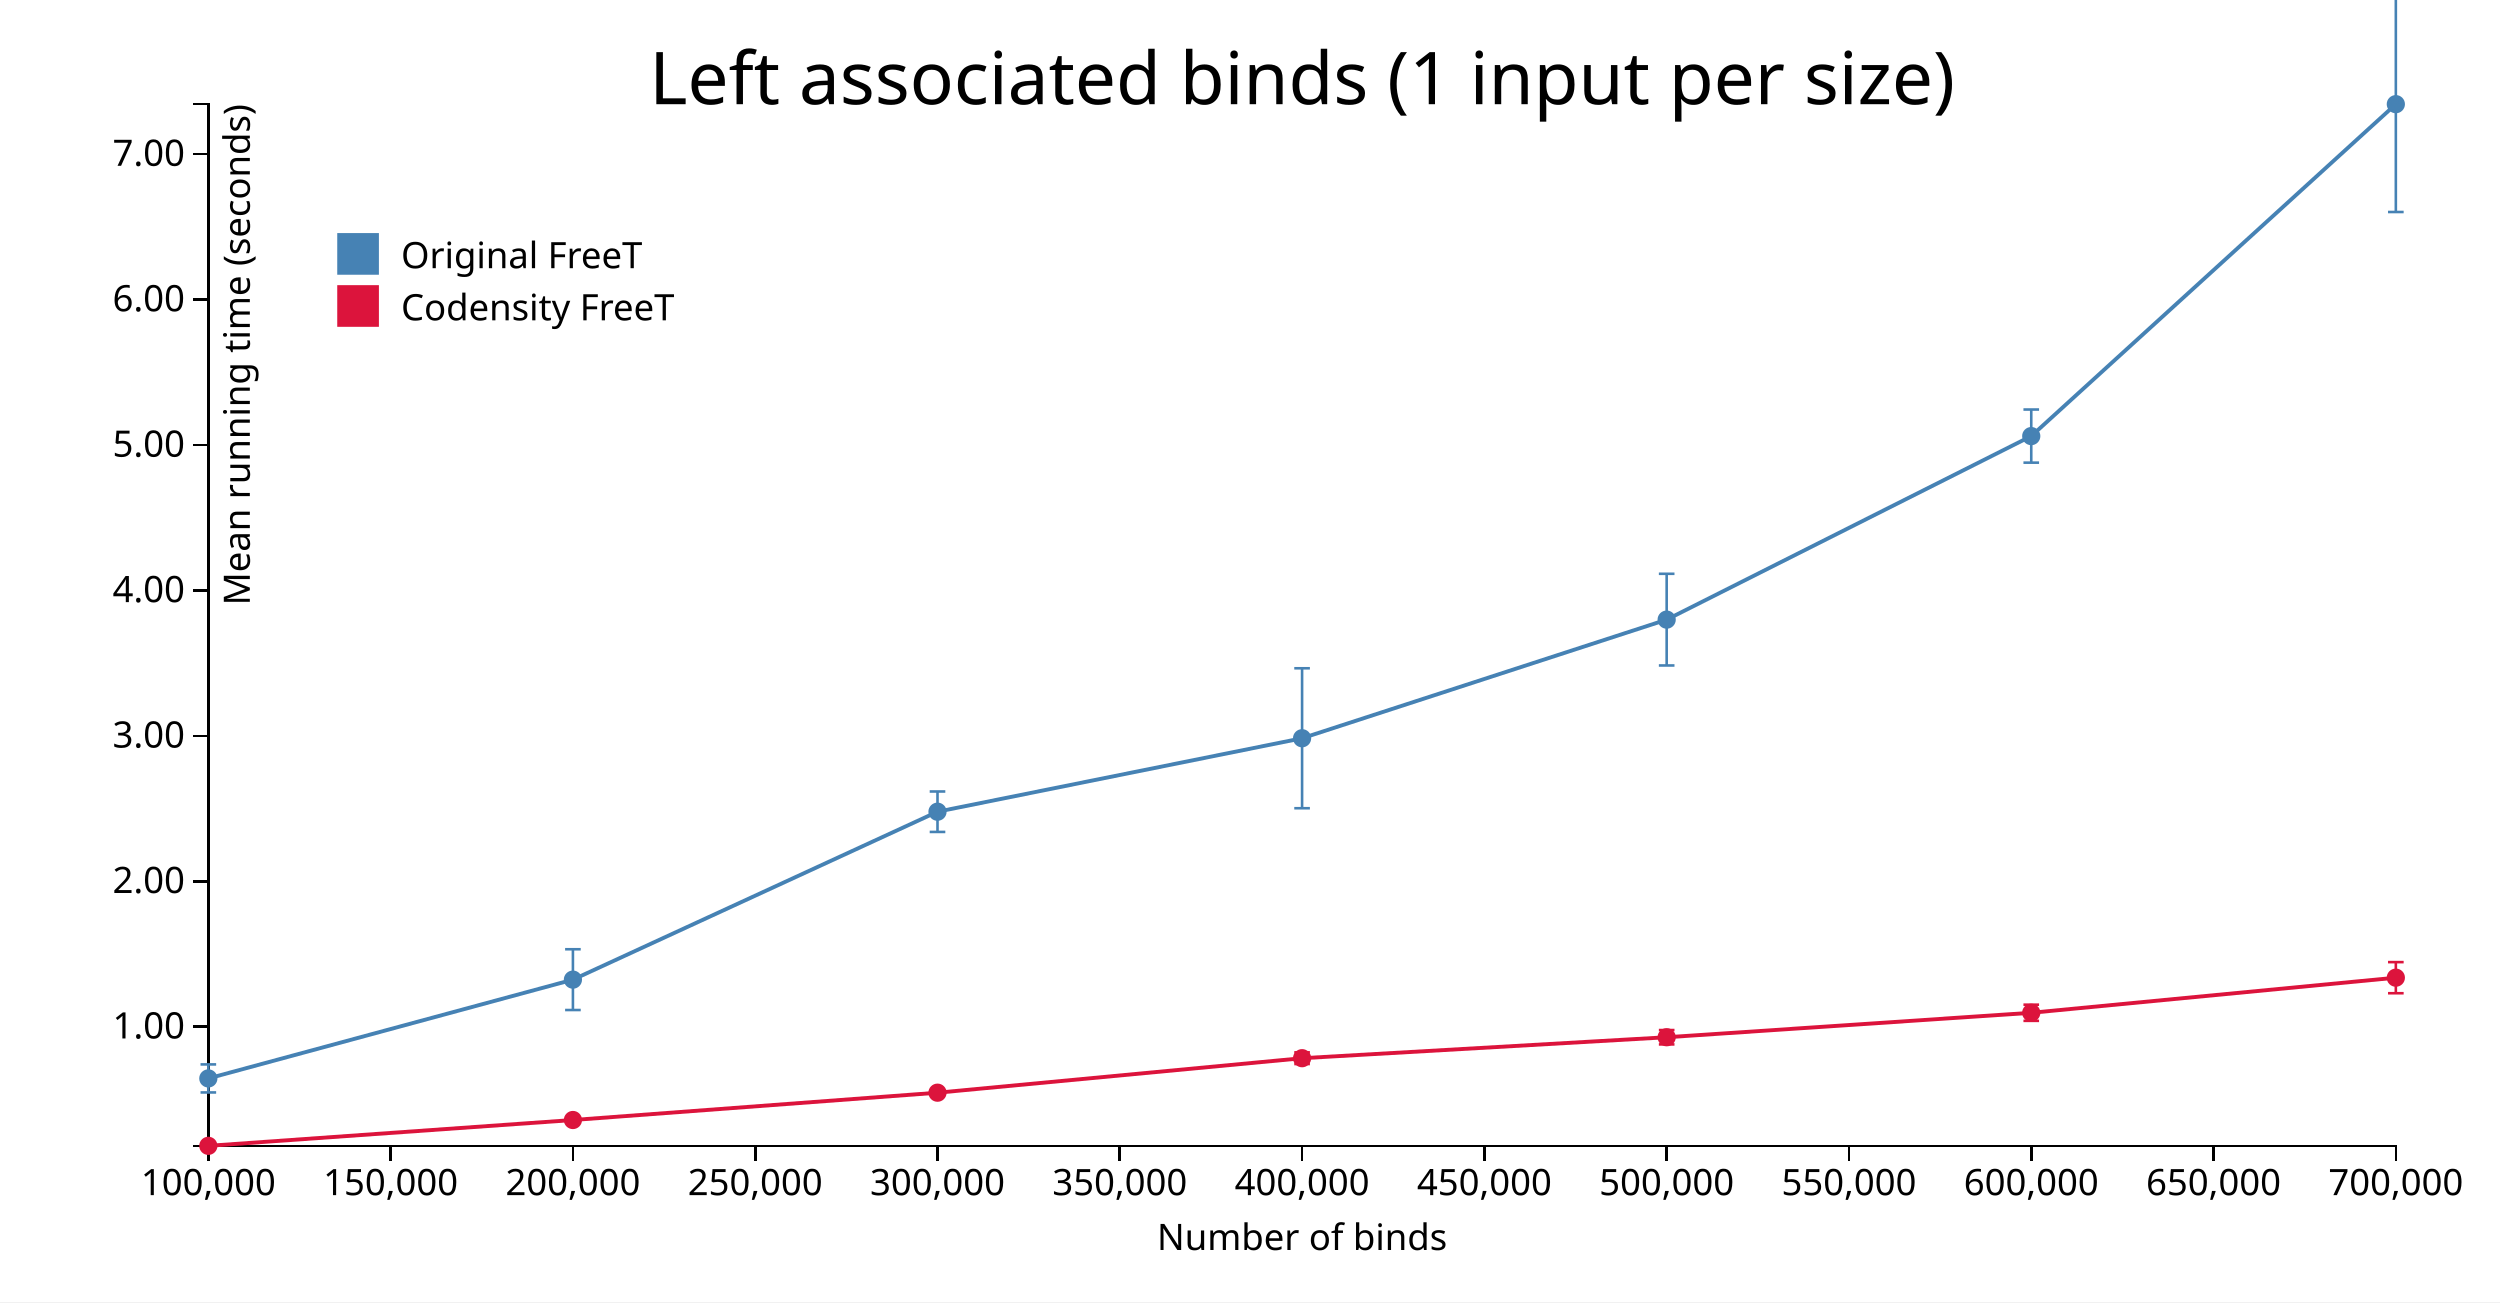
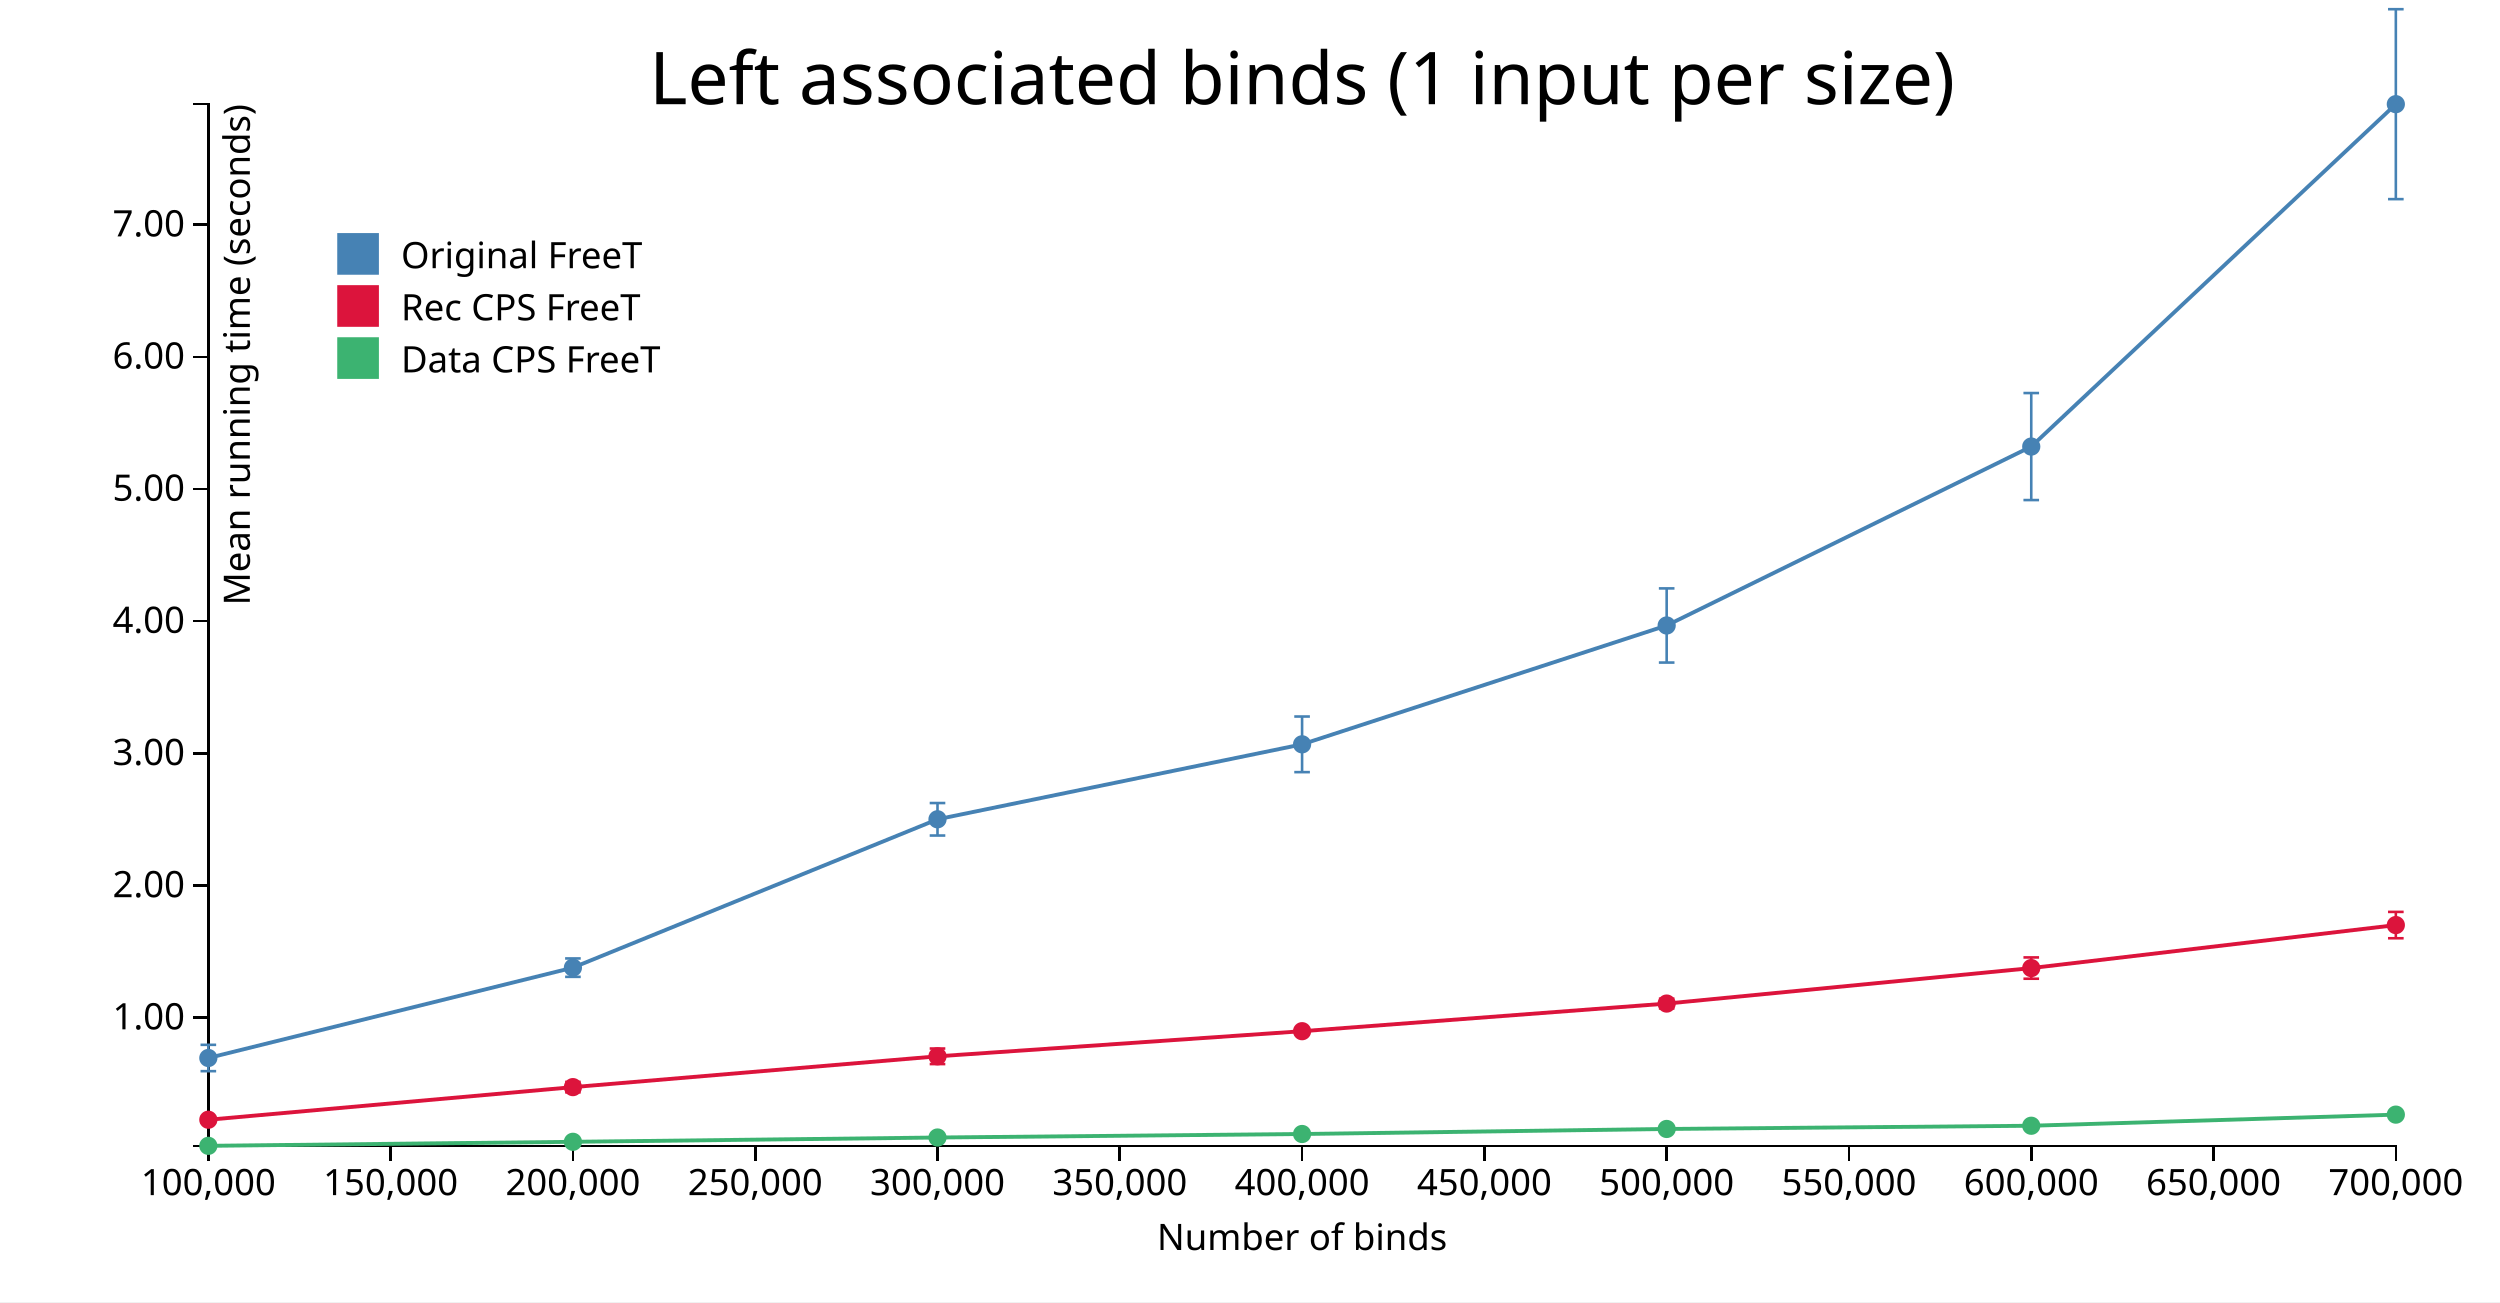
<svg xmlns="http://www.w3.org/2000/svg" width="960" height="500">
  <defs>
    <style type="text/css">
.background {
  fill: white;
}

text {
  font-size: 14px;
  font-family: sans-serif;
}

.axis-path,
.axis-line {
  fill: none;
  stroke: #000;
  stroke-width: 1px;
  shape-rendering: crispEdges;
}

.line {
  fill: none;
  stroke-width: 1.5px;
}

.data-series-0 {
  stroke: steelblue;
  fill: steelblue;
}

.data-series-1 {
  stroke: crimson;
  fill: crimson;
}

.data-series-2 {
  stroke: mediumseagreen;
  fill: mediumseagreen;
}

.data-series-3 {
  stroke: mediumslateblue;
  fill: mediumslateblue;
}

.data-series-4 {
  stroke: goldenrod;
  fill: goldenrod;
}

.error-bar {
  fill: none;
}
</style>
  </defs>
  <rect width="960" height="500" class="background" />
  <g transform="translate(80,40)">
    <g transform="translate(420, 0)">
      <text style="text-anchor: middle; font-size: 28px;">Left associated binds (1 input per size)</text>
    </g>
    <g class="x axis" transform="translate(0,400)">
      <g class="tick" transform="translate(0,0)" style="opacity: 1;">
        <line y2="6" x2="0" class="axis-line" />
        <text dy=".71em" y="9" x="0" style="text-anchor: middle;">100,000</text>
      </g>
      <g class="tick" transform="translate(70,0)" style="opacity: 1;">
        <line y2="6" x2="0" class="axis-line" />
        <text dy=".71em" y="9" x="0" style="text-anchor: middle;">150,000</text>
      </g>
      <g class="tick" transform="translate(140,0)" style="opacity: 1;">
        <line y2="6" x2="0" class="axis-line" />
        <text dy=".71em" y="9" x="0" style="text-anchor: middle;">200,000</text>
      </g>
      <g class="tick" transform="translate(210,0)" style="opacity: 1;">
        <line y2="6" x2="0" class="axis-line" />
        <text dy=".71em" y="9" x="0" style="text-anchor: middle;">250,000</text>
      </g>
      <g class="tick" transform="translate(280,0)" style="opacity: 1;">
        <line y2="6" x2="0" class="axis-line" />
        <text dy=".71em" y="9" x="0" style="text-anchor: middle;">300,000</text>
      </g>
      <g class="tick" transform="translate(350,0)" style="opacity: 1;">
        <line y2="6" x2="0" class="axis-line" />
        <text dy=".71em" y="9" x="0" style="text-anchor: middle;">350,000</text>
      </g>
      <g class="tick" transform="translate(420,0)" style="opacity: 1;">
        <line y2="6" x2="0" class="axis-line" />
        <text dy=".71em" y="9" x="0" style="text-anchor: middle;">400,000</text>
      </g>
      <g class="tick" transform="translate(490,0)" style="opacity: 1;">
        <line y2="6" x2="0" class="axis-line" />
        <text dy=".71em" y="9" x="0" style="text-anchor: middle;">450,000</text>
      </g>
      <g class="tick" transform="translate(560,0)" style="opacity: 1;">
        <line y2="6" x2="0" class="axis-line" />
        <text dy=".71em" y="9" x="0" style="text-anchor: middle;">500,000</text>
      </g>
      <g class="tick" transform="translate(630,0)" style="opacity: 1;">
        <line y2="6" x2="0" class="axis-line" />
        <text dy=".71em" y="9" x="0" style="text-anchor: middle;">550,000</text>
      </g>
      <g class="tick" transform="translate(700,0)" style="opacity: 1;">
        <line y2="6" x2="0" class="axis-line" />
        <text dy=".71em" y="9" x="0" style="text-anchor: middle;">600,000</text>
      </g>
      <g class="tick" transform="translate(770,0)" style="opacity: 1;">
        <line y2="6" x2="0" class="axis-line" />
        <text dy=".71em" y="9" x="0" style="text-anchor: middle;">650,000</text>
      </g>
      <g class="tick" transform="translate(840,0)" style="opacity: 1;">
        <line y2="6" x2="0" class="axis-line" />
        <text dy=".71em" y="9" x="0" style="text-anchor: middle;">700,000</text>
      </g>
      <path class="axis-path" d="M0,6V0H840V6" />
      <text x="420" y="40" style="text-anchor: middle;">Number of binds</text>
    </g>
    <g class="y axis">
-       <g class="tick" transform="translate(0,354.2853)" style="opacity: 1;">
+       <g class="tick" transform="translate(0,350.7853)" style="opacity: 1;">
        <line x2="-6" y2="0" class="axis-line" />
        <text dy=".32em" x="-9" y="0" style="text-anchor: end;">1.00</text>
      </g>
-       <g class="tick" transform="translate(0,298.4376)" style="opacity: 1;">
+       <g class="tick" transform="translate(0,300.0364)" style="opacity: 1;">
        <line x2="-6" y2="0" class="axis-line" />
        <text dy=".32em" x="-9" y="0" style="text-anchor: end;">2.00</text>
      </g>
-       <g class="tick" transform="translate(0,242.5898)" style="opacity: 1;">
+       <g class="tick" transform="translate(0,249.2874)" style="opacity: 1;">
        <line x2="-6" y2="0" class="axis-line" />
        <text dy=".32em" x="-9" y="0" style="text-anchor: end;">3.00</text>
      </g>
-       <g class="tick" transform="translate(0,186.742)" style="opacity: 1;">
+       <g class="tick" transform="translate(0,198.5385)" style="opacity: 1;">
        <line x2="-6" y2="0" class="axis-line" />
        <text dy=".32em" x="-9" y="0" style="text-anchor: end;">4.00</text>
      </g>
-       <g class="tick" transform="translate(0,130.8942)" style="opacity: 1;">
+       <g class="tick" transform="translate(0,147.7896)" style="opacity: 1;">
        <line x2="-6" y2="0" class="axis-line" />
        <text dy=".32em" x="-9" y="0" style="text-anchor: end;">5.00</text>
      </g>
-       <g class="tick" transform="translate(0,75.0464)" style="opacity: 1;">
+       <g class="tick" transform="translate(0,97.04063)" style="opacity: 1;">
        <line x2="-6" y2="0" class="axis-line" />
        <text dy=".32em" x="-9" y="0" style="text-anchor: end;">6.00</text>
      </g>
-       <g class="tick" transform="translate(0,19.19861)" style="opacity: 1;">
+       <g class="tick" transform="translate(0,46.29169)" style="opacity: 1;">
        <line x2="-6" y2="0" class="axis-line" />
        <text dy=".32em" x="-9" y="0" style="text-anchor: end;">7.00</text>
      </g>
      <path class="axis-path" d="M-6,0H0V400H-6" />
      <text transform="rotate(-90)" y="6" dy=".71em" style="text-anchor: end;">Mean running time (seconds)</text>
    </g>
    <g class="data-series-0">
-       <circle cx="0" cy="374.116" r="3" />
-       <circle cx="140" cy="336.179" r="3" />
-       <circle cx="280" cy="271.697" r="3" />
-       <circle cx="420" cy="243.487" r="3" />
-       <circle cx="560" cy="197.938" r="3" />
-       <circle cx="700" cy="127.459" r="3" />
+       <circle cx="0" cy="366.271" r="3" />
+       <circle cx="140" cy="331.576" r="3" />
+       <circle cx="280" cy="274.605" r="3" />
+       <circle cx="420" cy="245.822" r="3" />
+       <circle cx="560" cy="200.183" r="3" />
+       <circle cx="700" cy="131.478" r="3" />
      <circle cx="840" cy="0" r="3" />
-       <path class="error-bar" x="0" y="374.116" d="M 0 374.116 V 368.732 h -3 h 6 h -3 V 379.501 h -3 h 6" />
-       <path class="error-bar" x="140" y="336.179" d="M 140 336.179 V 324.511 h -3 h 6 h -3 V 347.848 h -3 h 6" />
-       <path class="error-bar" x="280" y="271.697" d="M 280 271.697 V 263.931 h -3 h 6 h -3 V 279.462 h -3 h 6" />
-       <path class="error-bar" x="420" y="243.487" d="M 420 243.487 V 216.616 h -3 h 6 h -3 V 270.359 h -3 h 6" />
-       <path class="error-bar" x="560" y="197.938" d="M 560 197.938 V 180.336 h -3 h 6 h -3 V 215.54 h -3 h 6" />
-       <path class="error-bar" x="700" y="127.459" d="M 700 127.459 V 117.259 h -3 h 6 h -3 V 137.658 h -3 h 6" />
-       <path class="error-bar" x="840" y="0" d="M 840 0 V -41.409 h -3 h 6 h -3 V 41.409 h -3 h 6" />
-       <path class="line" d="M0,374.116L140,336.179L280,271.697L420,243.487L560,197.938L700,127.459L840,0" />
+       <path class="error-bar" x="0" y="366.271" d="M 0 366.271 V 361.214 h -3 h 6 h -3 V 371.327 h -3 h 6" />
+       <path class="error-bar" x="140" y="331.576" d="M 140 331.576 V 328.041 h -3 h 6 h -3 V 335.11 h -3 h 6" />
+       <path class="error-bar" x="280" y="274.605" d="M 280 274.605 V 268.367 h -3 h 6 h -3 V 280.843 h -3 h 6" />
+       <path class="error-bar" x="420" y="245.822" d="M 420 245.822 V 235.143 h -3 h 6 h -3 V 256.501 h -3 h 6" />
+       <path class="error-bar" x="560" y="200.183" d="M 560 200.183 V 185.942 h -3 h 6 h -3 V 214.424 h -3 h 6" />
+       <path class="error-bar" x="700" y="131.478" d="M 700 131.478 V 110.93 h -3 h 6 h -3 V 152.025 h -3 h 6" />
+       <path class="error-bar" x="840" y="0" d="M 840 0 V -36.467 h -3 h 6 h -3 V 36.467 h -3 h 6" />
+       <path class="line" d="M0,366.271L140,331.576L280,274.605L420,245.822L560,200.183L700,131.478L840,0" />
    </g>
    <g class="data-series-1">
+       <circle cx="0" cy="389.976" r="3" />
+       <circle cx="140" cy="377.453" r="3" />
+       <circle cx="280" cy="365.62" r="3" />
+       <circle cx="420" cy="355.979" r="3" />
+       <circle cx="560" cy="345.369" r="3" />
+       <circle cx="700" cy="331.743" r="3" />
+       <circle cx="840" cy="315.228" r="3" />
+       <path class="error-bar" x="0" y="389.976" d="M 0 389.976 V 388.91 h -3 h 6 h -3 V 391.043 h -3 h 6" />
+       <path class="error-bar" x="140" y="377.453" d="M 140 377.453 V 375.45 h -3 h 6 h -3 V 379.456 h -3 h 6" />
+       <path class="error-bar" x="280" y="365.62" d="M 280 365.62 V 362.633 h -3 h 6 h -3 V 368.607 h -3 h 6" />
+       <path class="error-bar" x="420" y="355.979" d="M 420 355.979 V 354.854 h -3 h 6 h -3 V 357.103 h -3 h 6" />
+       <path class="error-bar" x="560" y="345.369" d="M 560 345.369 V 343.487 h -3 h 6 h -3 V 347.251 h -3 h 6" />
+       <path class="error-bar" x="700" y="331.743" d="M 700 331.743 V 327.649 h -3 h 6 h -3 V 335.836 h -3 h 6" />
+       <path class="error-bar" x="840" y="315.228" d="M 840 315.228 V 310.169 h -3 h 6 h -3 V 320.288 h -3 h 6" />
+       <path class="line" d="M0,389.976L140,377.453L280,365.62L420,355.979L560,345.369L700,331.743L840,315.228" />
+     </g>
+     <g class="data-series-2">
      <circle cx="0" cy="400" r="3" />
-       <circle cx="140" cy="390.081" r="3" />
-       <circle cx="280" cy="379.593" r="3" />
-       <circle cx="420" cy="366.348" r="3" />
-       <circle cx="560" cy="358.298" r="3" />
-       <circle cx="700" cy="348.903" r="3" />
-       <circle cx="840" cy="335.427" r="3" />
-       <path class="error-bar" x="0" y="400" d="M 0 400 V 399.766 h -3 h 6 h -3 V 400.234 h -3 h 6" />
-       <path class="error-bar" x="140" y="390.081" d="M 140 390.081 V 389.506 h -3 h 6 h -3 V 390.656 h -3 h 6" />
-       <path class="error-bar" x="280" y="379.593" d="M 280 379.593 V 378.826 h -3 h 6 h -3 V 380.36 h -3 h 6" />
-       <path class="error-bar" x="420" y="366.348" d="M 420 366.348 V 364.104 h -3 h 6 h -3 V 368.592 h -3 h 6" />
-       <path class="error-bar" x="560" y="358.298" d="M 560 358.298 V 355.541 h -3 h 6 h -3 V 361.056 h -3 h 6" />
-       <path class="error-bar" x="700" y="348.903" d="M 700 348.903 V 345.799 h -3 h 6 h -3 V 352.006 h -3 h 6" />
-       <path class="error-bar" x="840" y="335.427" d="M 840 335.427 V 329.454 h -3 h 6 h -3 V 341.401 h -3 h 6" />
-       <path class="line" d="M0,400L140,390.081L280,379.593L420,366.348L560,358.298L700,348.903L840,335.427" />
+       <circle cx="140" cy="398.454" r="3" />
+       <circle cx="280" cy="396.806" r="3" />
+       <circle cx="420" cy="395.455" r="3" />
+       <circle cx="560" cy="393.521" r="3" />
+       <circle cx="700" cy="392.287" r="3" />
+       <circle cx="840" cy="388.017" r="3" />
+       <path class="error-bar" x="0" y="400" d="M 0 400 V 399.95 h -3 h 6 h -3 V 400.05 h -3 h 6" />
+       <path class="error-bar" x="140" y="398.454" d="M 140 398.454 V 398.416 h -3 h 6 h -3 V 398.492 h -3 h 6" />
+       <path class="error-bar" x="280" y="396.806" d="M 280 396.806 V 396.766 h -3 h 6 h -3 V 396.845 h -3 h 6" />
+       <path class="error-bar" x="420" y="395.455" d="M 420 395.455 V 395.41 h -3 h 6 h -3 V 395.5 h -3 h 6" />
+       <path class="error-bar" x="560" y="393.521" d="M 560 393.521 V 393.477 h -3 h 6 h -3 V 393.566 h -3 h 6" />
+       <path class="error-bar" x="700" y="392.287" d="M 700 392.287 V 392.243 h -3 h 6 h -3 V 392.331 h -3 h 6" />
+       <path class="error-bar" x="840" y="388.017" d="M 840 388.017 V 387.894 h -3 h 6 h -3 V 388.139 h -3 h 6" />
+       <path class="line" d="M0,400L140,398.454L280,396.806L420,395.455L560,393.521L700,392.287L840,388.017" />
    </g>
    <g class="legend" transform="translate(50, 50)">
      <rect x="0" y="0" width="15" height="15" class="data-series-0" />
      <rect x="0" y="20" width="15" height="15" class="data-series-1" />
+       <rect x="0" y="40" width="15" height="15" class="data-series-2" />
      <text x="24" y="13">Original FreeT</text>
-       <text x="24" y="33">Codensity FreeT</text>
+       <text x="24" y="33">Rec CPS FreeT</text>
+       <text x="24" y="53">Data CPS FreeT</text>
    </g>
  </g>
</svg>
